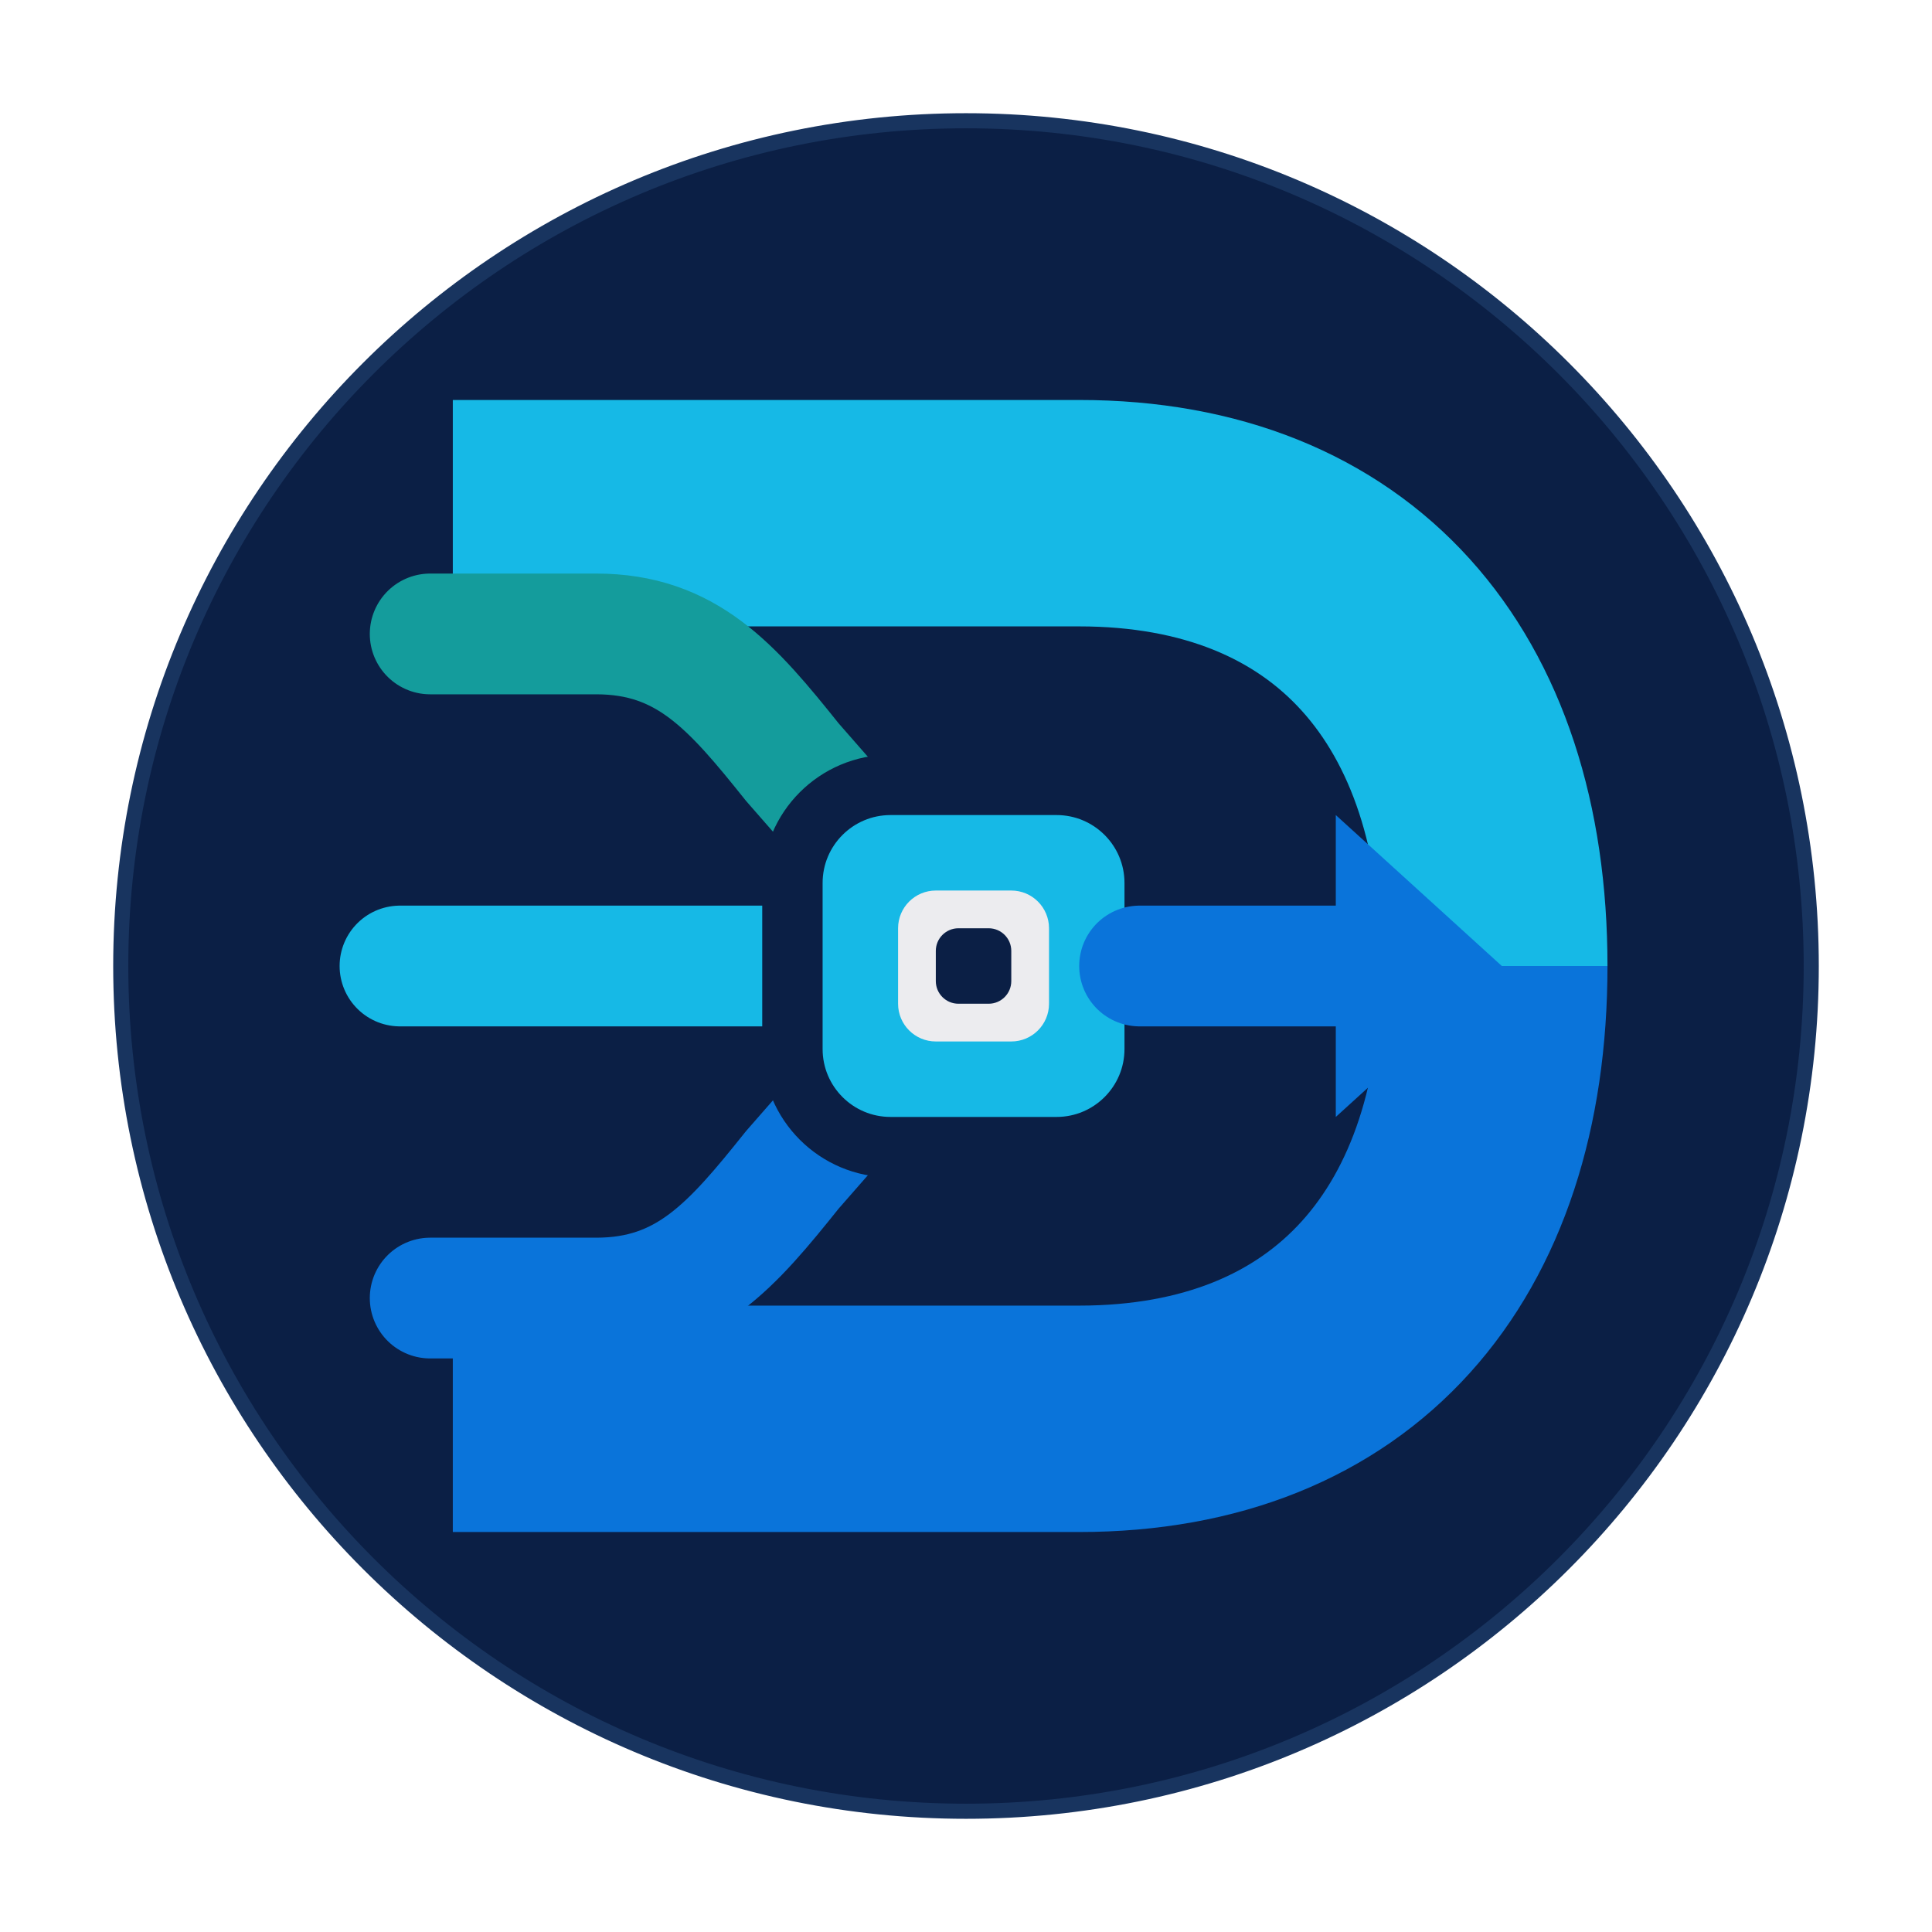
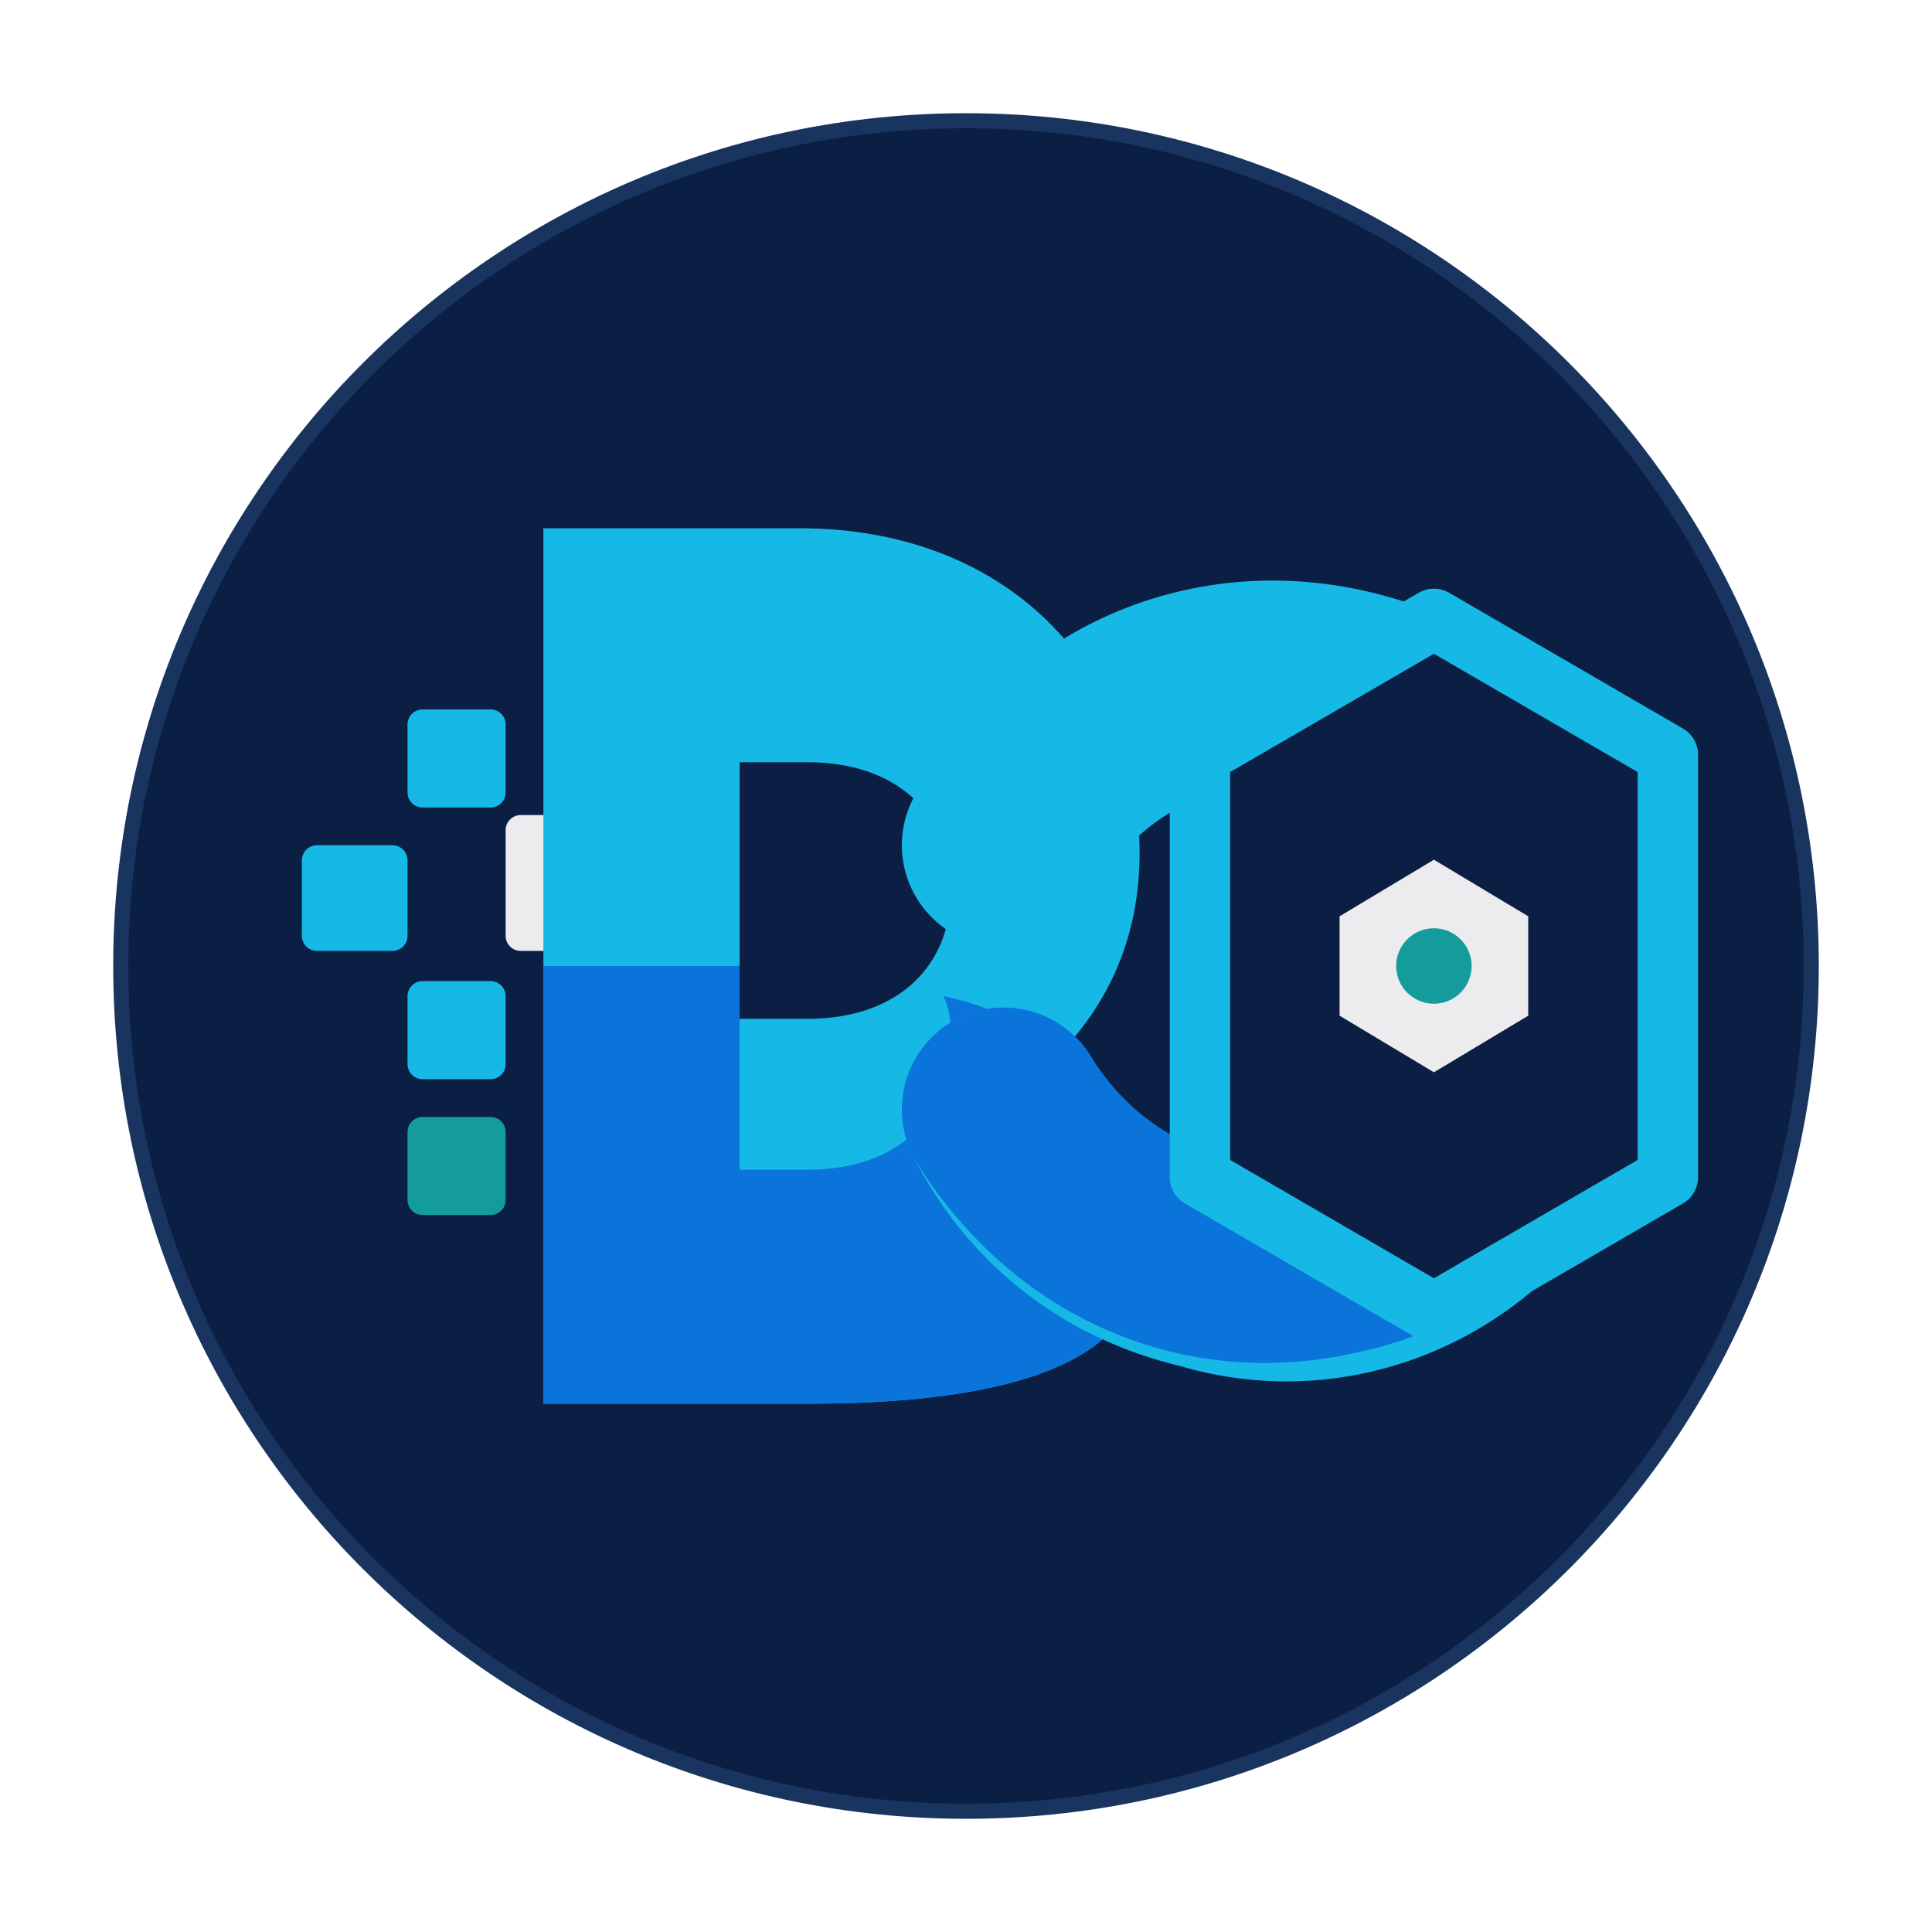
- <svg xmlns="http://www.w3.org/2000/svg" viewBox="0 0 256 256" role="img" aria-labelledby="title desc">
+ <svg xmlns="http://www.w3.org/2000/svg" viewBox="0 0 256 256" role="img" aria-labelledby="title desc" data-capability-motif="dcc-flow-and-mcp-gateway">
  <circle cx="128" cy="128" r="112" fill="#0B1F45" />
  <circle cx="128" cy="128" r="112" fill="none" stroke="#18345F" stroke-width="2" />
-   <path d="M60 68H143C178 68 198 91 198 128" fill="none" stroke="#16B9E6" stroke-width="30" stroke-linecap="butt" stroke-linejoin="round" />
-   <path d="M198 128C198 165 178 188 143 188H60" fill="none" stroke="#0A74DA" stroke-width="30" stroke-linecap="butt" stroke-linejoin="round" />
-   <path d="M57 84H79C91 84 97 91 105 101L112 109" fill="none" stroke="#149C9C" stroke-width="16" stroke-linecap="round" stroke-linejoin="round" />
-   <path d="M53 128H108" fill="none" stroke="#16B9E6" stroke-width="16" stroke-linecap="round" />
-   <path d="M57 172H79C91 172 97 165 105 155L112 147" fill="none" stroke="#0A74DA" stroke-width="16" stroke-linecap="round" stroke-linejoin="round" />
-   <rect x="105" y="104" width="48" height="48" rx="13" fill="#16B9E6" stroke="#0B1F45" stroke-width="8" />
-   <rect x="119" y="118" width="20" height="20" rx="5" fill="#ECECEF" />
-   <rect x="124" y="123" width="10" height="10" rx="3" fill="#0B1F45" />
-   <path d="M151 128H186" fill="none" stroke="#0A74DA" stroke-width="16" stroke-linecap="round" />
-   <path d="M177 108L199 128L177 148Z" fill="#0A74DA" />
+   <g fill="#16B9E6">
+     <rect x="40" y="112" width="14" height="14" rx="2" />
+     <rect x="54" y="94" width="13" height="13" rx="2" />
+     <rect x="54" y="130" width="13" height="13" rx="2" />
+     <rect x="67" y="108" width="18" height="18" rx="2" fill="#ECECEF" />
+   </g>
+   <rect x="54" y="148" width="13" height="13" rx="2" fill="#149C9C" />
+   <path d="M72 70H106C133 70 151 88 151 113C151 124 147 133 140 140C147 148 151 157 151 167C151 180 135 186 107 186H72V70Z" fill="#16B9E6" />
+   <path d="M98 101H107C119 101 126 108 126 118C126 128 119 135 107 135H98V101Z" fill="#0B1F45" />
+   <path d="M72 128H98V155H107C119 155 126 148 126 138C126 136 126 134 125 132C135 134 143 140 147 148C150 153 151 159 151 167C151 180 135 186 107 186H72V128Z" fill="#0A74DA" />
+   <path d="M133 112C143 94 162 87 180 92C202 98 214 119 207 141C201 162 180 174 160 168C147 165 138 157 133 147" fill="none" stroke="#16B9E6" stroke-width="27" stroke-linecap="round" stroke-linejoin="round" />
+   <path d="M133 147C143 163 160 170 177 166C187 164 195 158 201 149" fill="none" stroke="#0A74DA" stroke-width="27" stroke-linecap="round" stroke-linejoin="round" />
+   <path d="M190 82L221 100V156L190 174L159 156V100Z" fill="#0B1F45" stroke="#16B9E6" stroke-width="8" stroke-linejoin="round" />
+   <path d="M190 111L205 120V136L190 145L175 136V120Z" fill="#ECECEF" stroke="#0B1F45" stroke-width="5" stroke-linejoin="round" />
+   <circle cx="190" cy="128" r="5" fill="#149C9C" />
</svg>
